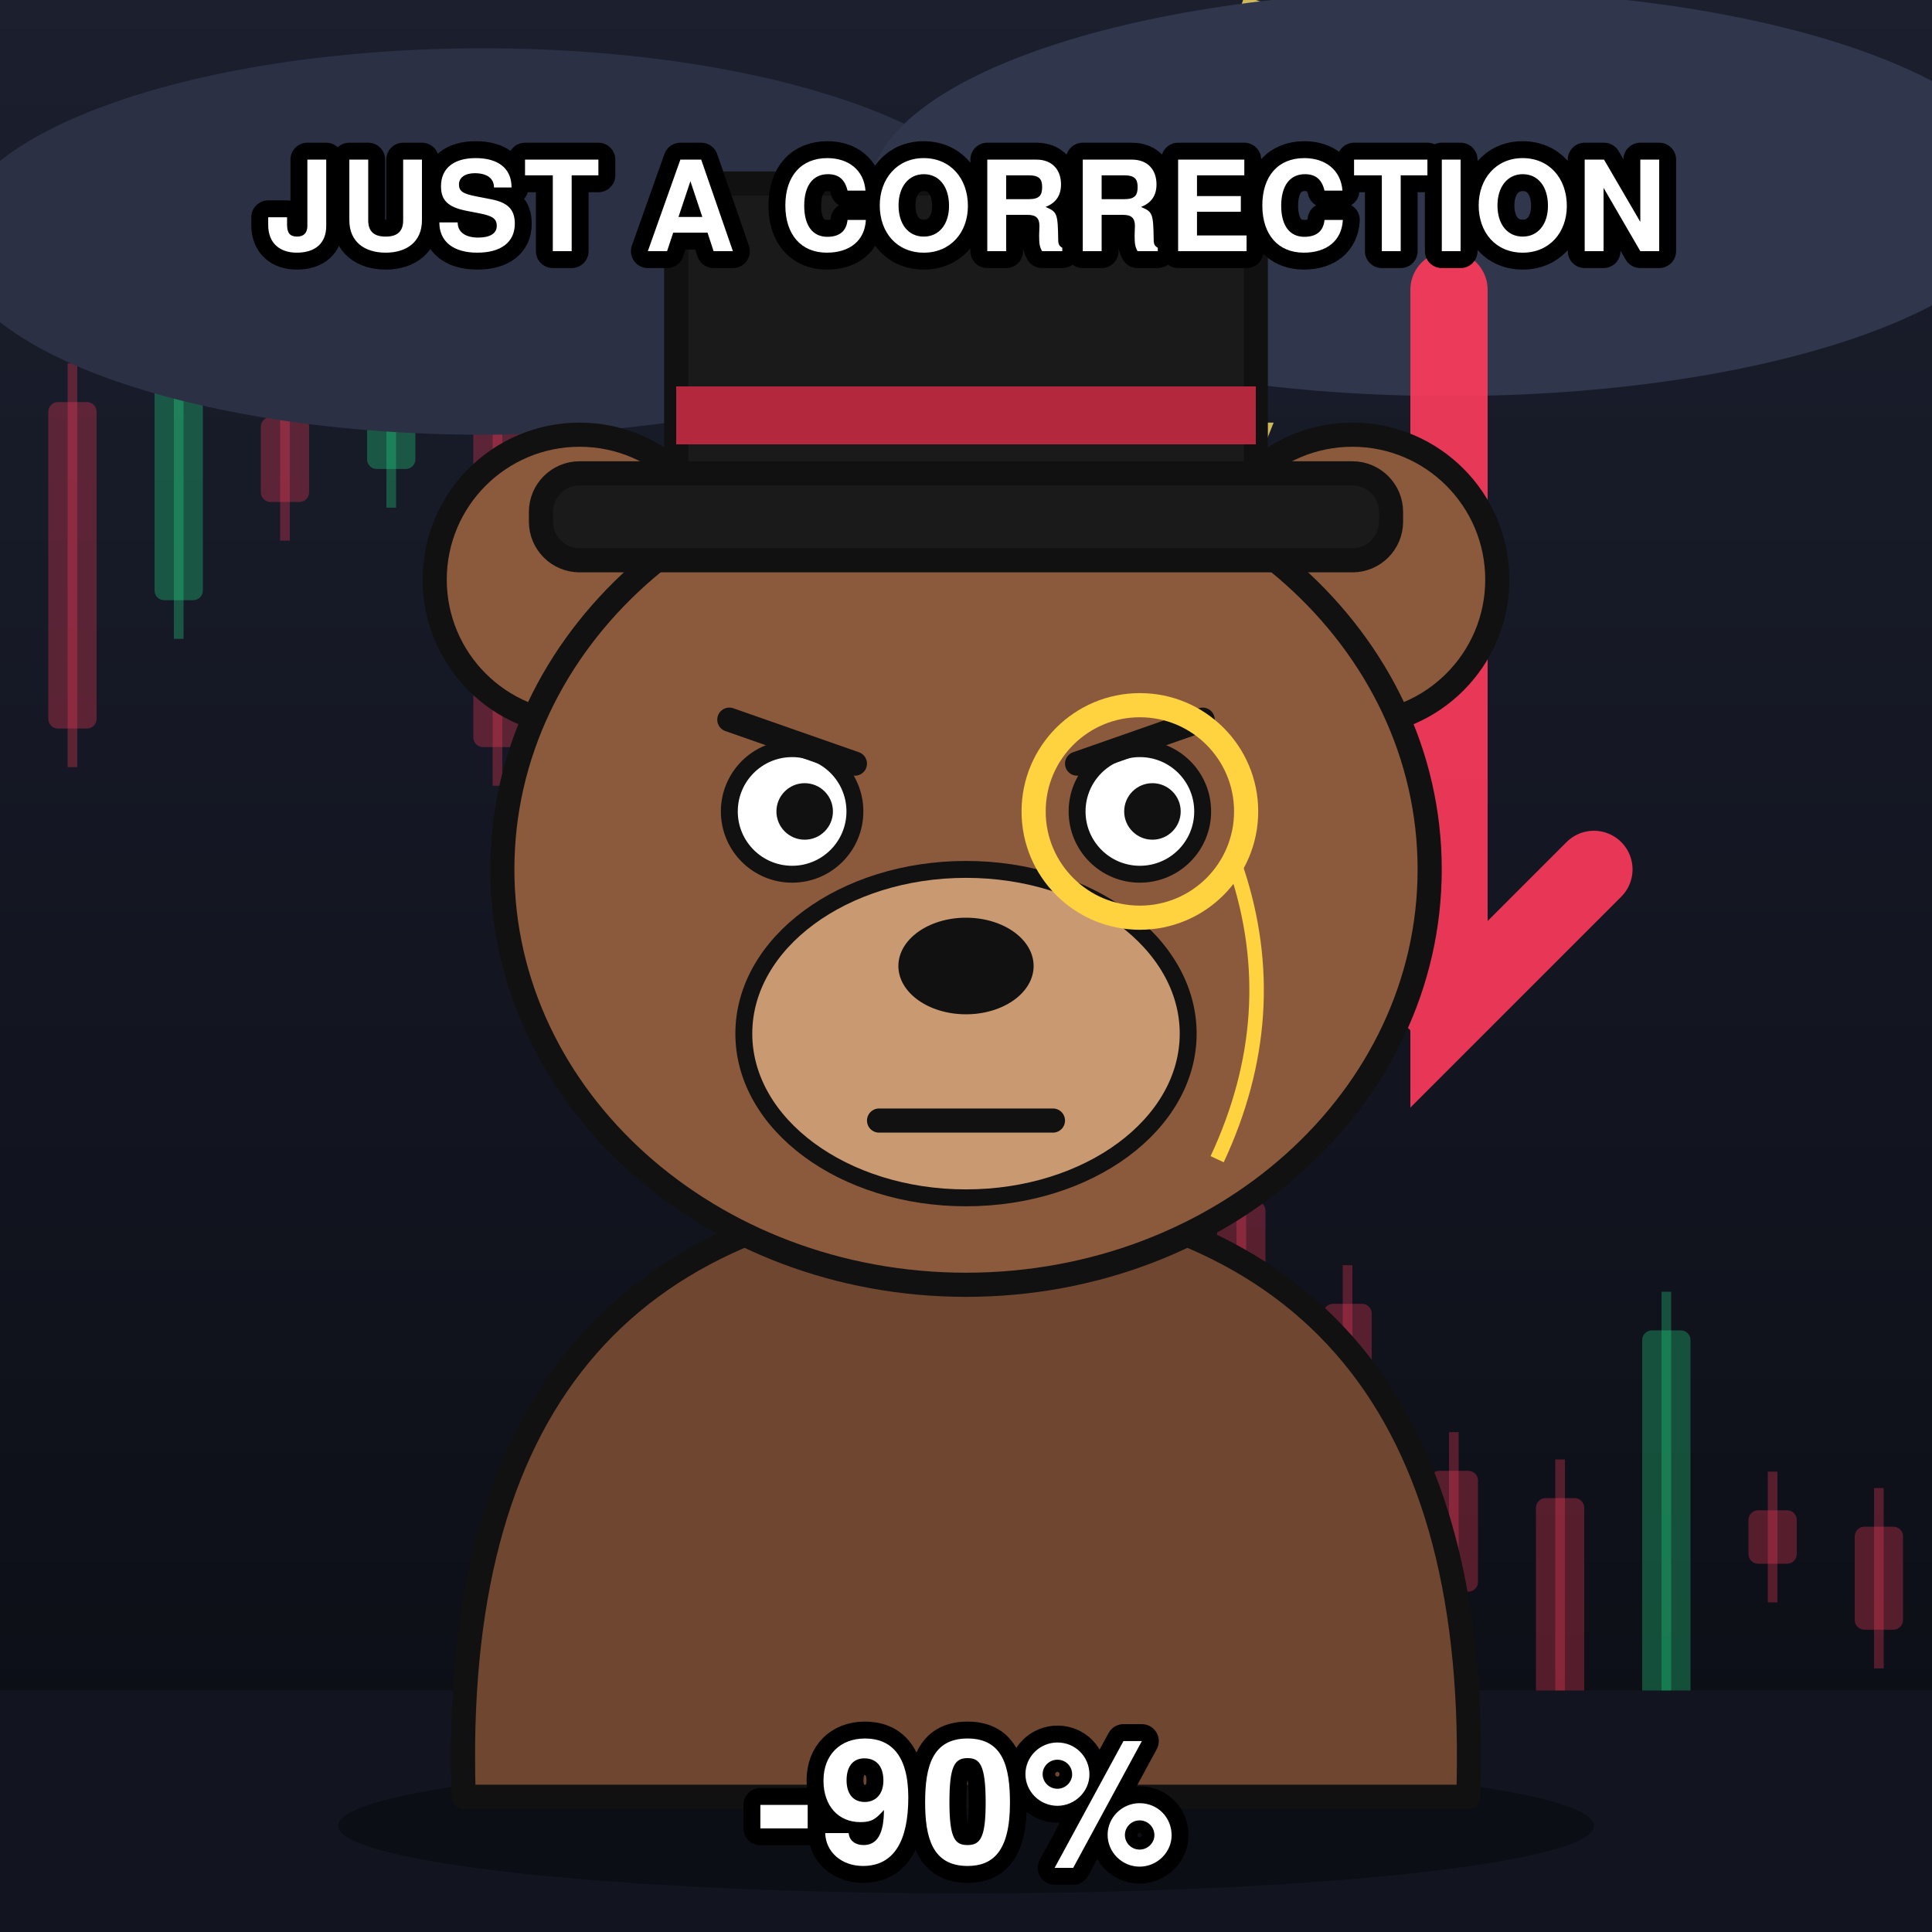
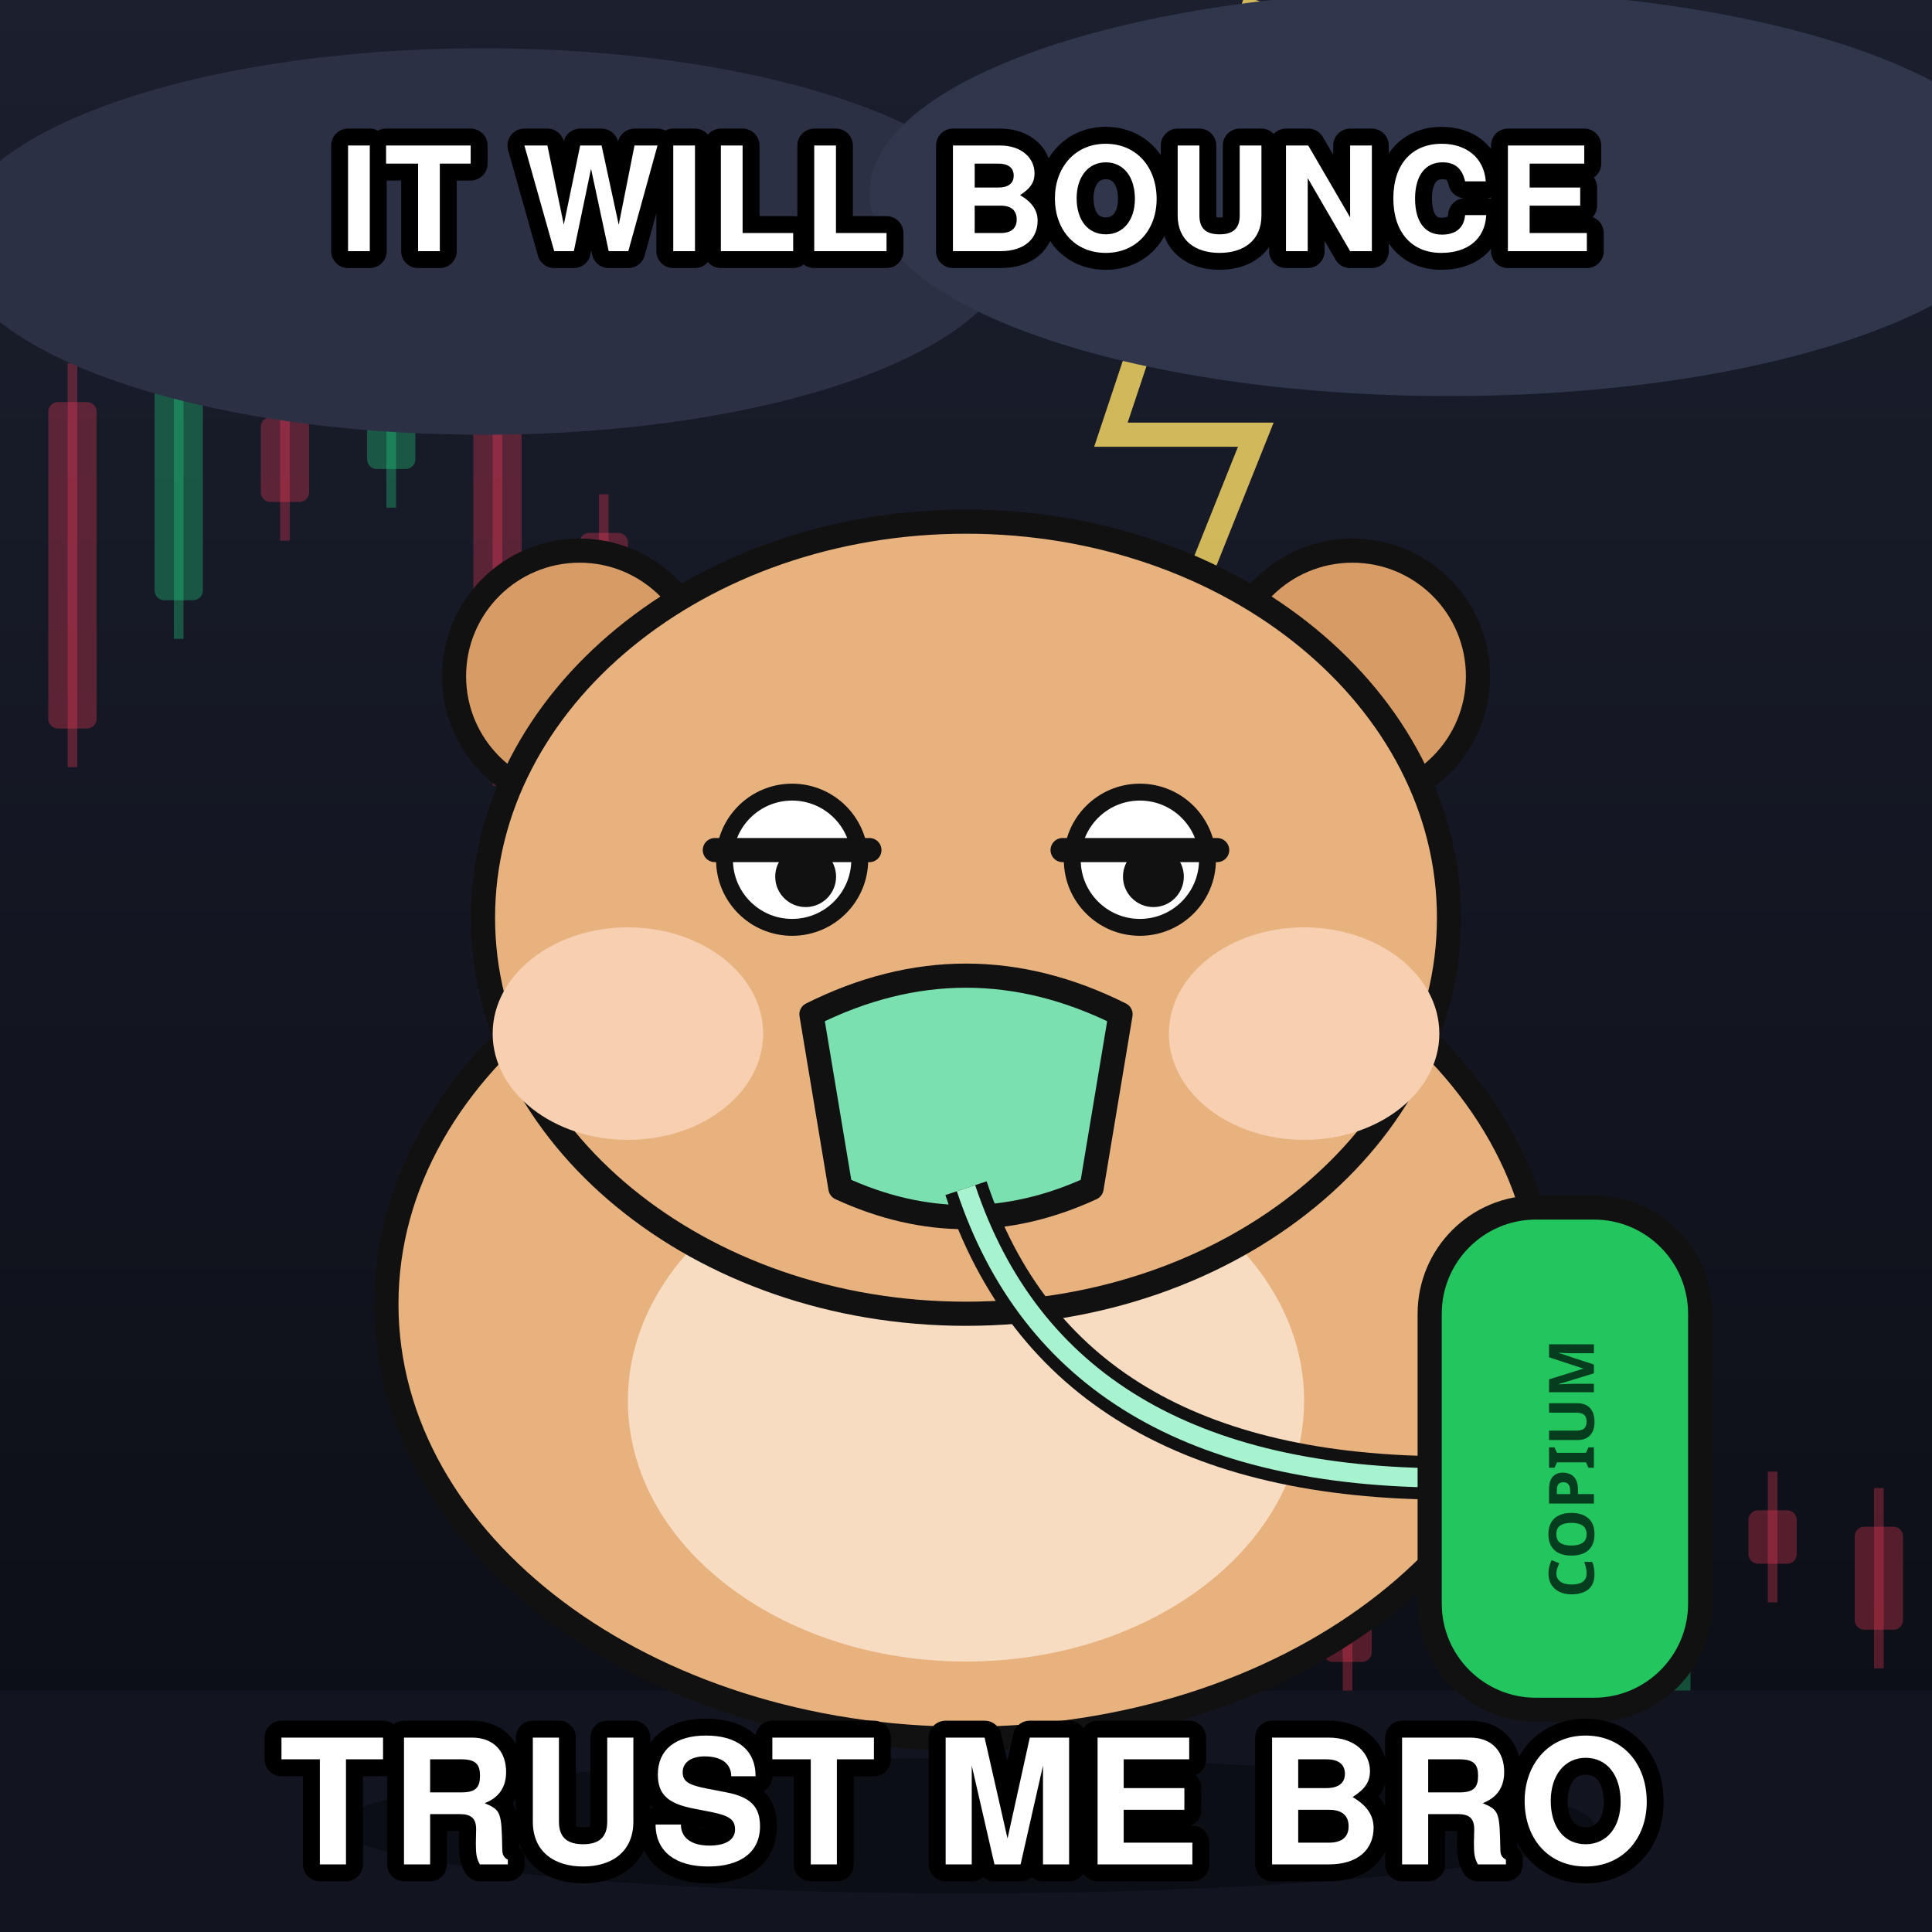
<svg xmlns="http://www.w3.org/2000/svg" viewBox="0 0 400 400">
  <defs>
    <linearGradient id="sky" x1="0" y1="0" x2="0" y2="1">
      <stop offset="0" stop-color="#1b1f2e" />
      <stop offset="1" stop-color="#0b0d14" />
    </linearGradient>
    <radialGradient id="glow" cx="50%" cy="55%" r="50%">
      <stop offset="0" stop-color="#fff" stop-opacity=".22" />
      <stop offset="1" stop-color="#fff" stop-opacity="0" />
    </radialGradient>
  </defs>
  <rect width="400" height="400" fill="url(#sky)" />
  <line x1="15" y1="75.24" x2="15" y2="158.836" stroke="#ff3b5c" stroke-width="2" opacity="0.3" />
  <rect x="10" y="83.24" width="10" height="67.595" rx="2" fill="#ff3b5c" opacity="0.3" />
  <line x1="37" y1="43.97" x2="37" y2="132.268" stroke="#22e58b" stroke-width="2" opacity="0.3" />
  <rect x="32" y="51.97" width="10" height="72.298" rx="2" fill="#22e58b" opacity="0.3" />
  <line x1="59" y1="78.363" x2="59" y2="111.928" stroke="#ff3b5c" stroke-width="2" opacity="0.3" />
  <rect x="54" y="86.363" width="10" height="17.565" rx="2" fill="#ff3b5c" opacity="0.3" />
  <line x1="81" y1="69.517" x2="81" y2="105.104" stroke="#22e58b" stroke-width="2" opacity="0.3" />
  <rect x="76" y="77.517" width="10" height="19.587" rx="2" fill="#22e58b" opacity="0.3" />
  <line x1="103" y1="71.825" x2="103" y2="162.679" stroke="#ff3b5c" stroke-width="2" opacity="0.3" />
  <rect x="98" y="79.825" width="10" height="74.854" rx="2" fill="#ff3b5c" opacity="0.3" />
  <line x1="125" y1="102.327" x2="125" y2="187.578" stroke="#ff3b5c" stroke-width="2" opacity="0.3" />
  <rect x="120" y="110.327" width="10" height="69.251" rx="2" fill="#ff3b5c" opacity="0.3" />
  <line x1="147" y1="131.78" x2="147" y2="199.502" stroke="#ff3b5c" stroke-width="2" opacity="0.3" />
  <rect x="142" y="139.78" width="10" height="51.722" rx="2" fill="#ff3b5c" opacity="0.3" />
  <line x1="169" y1="154.462" x2="169" y2="202.254" stroke="#ff3b5c" stroke-width="2" opacity="0.3" />
  <rect x="164" y="162.462" width="10" height="31.793" rx="2" fill="#ff3b5c" opacity="0.3" />
  <line x1="191" y1="166.538" x2="191" y2="220.739" stroke="#ff3b5c" stroke-width="2" opacity="0.3" />
  <rect x="186" y="174.538" width="10" height="38.201" rx="2" fill="#ff3b5c" opacity="0.3" />
  <line x1="213" y1="177.881" x2="213" y2="271.456" stroke="#ff3b5c" stroke-width="2" opacity="0.3" />
  <rect x="208" y="185.881" width="10" height="77.575" rx="2" fill="#ff3b5c" opacity="0.3" />
  <line x1="235" y1="209.238" x2="235" y2="299.545" stroke="#ff3b5c" stroke-width="2" opacity="0.3" />
  <rect x="230" y="217.238" width="10" height="74.307" rx="2" fill="#ff3b5c" opacity="0.3" />
  <line x1="257" y1="240.65" x2="257" y2="314.07" stroke="#ff3b5c" stroke-width="2" opacity="0.3" />
  <rect x="252" y="248.65" width="10" height="57.42" rx="2" fill="#ff3b5c" opacity="0.3" />
  <line x1="279" y1="261.946" x2="279" y2="352.087" stroke="#ff3b5c" stroke-width="2" opacity="0.3" />
  <rect x="274" y="269.946" width="10" height="74.141" rx="2" fill="#ff3b5c" opacity="0.3" />
  <line x1="301" y1="296.513" x2="301" y2="337.542" stroke="#ff3b5c" stroke-width="2" opacity="0.3" />
  <rect x="296" y="304.513" width="10" height="25.028" rx="2" fill="#ff3b5c" opacity="0.3" />
  <line x1="323" y1="302.165" x2="323" y2="386.788" stroke="#ff3b5c" stroke-width="2" opacity="0.3" />
  <rect x="318" y="310.165" width="10" height="68.623" rx="2" fill="#ff3b5c" opacity="0.3" />
  <line x1="345" y1="267.445" x2="345" y2="360.147" stroke="#22e58b" stroke-width="2" opacity="0.3" />
  <rect x="340" y="275.445" width="10" height="76.702" rx="2" fill="#22e58b" opacity="0.3" />
  <line x1="367" y1="304.689" x2="367" y2="331.754" stroke="#ff3b5c" stroke-width="2" opacity="0.3" />
  <rect x="362" y="312.689" width="10" height="11.064" rx="2" fill="#ff3b5c" opacity="0.3" />
  <line x1="389" y1="308.089" x2="389" y2="345.414" stroke="#ff3b5c" stroke-width="2" opacity="0.3" />
  <rect x="384" y="316.089" width="10" height="21.325" rx="2" fill="#ff3b5c" opacity="0.3" />
  <path d="M260 0l-30 90h30l-40 100" stroke="#ffe066" stroke-width="5" fill="none" opacity=".8" />
  <ellipse cx="100" cy="50" rx="110" ry="40" fill="#2b3044" />
  <ellipse cx="300" cy="40" rx="120" ry="42" fill="#30364c" />
  <rect y="350" width="400" height="50" fill="#121520" />
  <ellipse cx="200" cy="378" rx="130" ry="14" fill="#000" opacity=".35" />
  <g>
-     <path d="M300 60 v150 l30 -30 M300 210 l-30 -30" stroke="#ff3b5c" stroke-width="16" fill="none" stroke-linecap="round" opacity=".9" />
-     <path d="M96 372 q-4 -120 104 -126 q108 6 104 126z" fill="#6f4630" stroke="#111" stroke-width="5" stroke-linejoin="round" stroke-linecap="round" />
-     <circle cx="120" cy="120" r="30" fill="#8b5a3c" stroke="#111" stroke-width="5" stroke-linejoin="round" stroke-linecap="round" />
-     <circle cx="280" cy="120" r="30" fill="#8b5a3c" stroke="#111" stroke-width="5" stroke-linejoin="round" stroke-linecap="round" />
-     <ellipse cx="200" cy="180" rx="96" ry="86" fill="#8b5a3c" stroke="#111" stroke-width="5" stroke-linejoin="round" stroke-linecap="round" />
-     <ellipse cx="200" cy="214" rx="46" ry="34" fill="#c99a72" stroke="#111" stroke-width="3.5" stroke-linejoin="round" stroke-linecap="round" />
-     <ellipse cx="200" cy="200" rx="14" ry="10" fill="#111" />
-     <ellipse cx="164" cy="168" rx="13" ry="13" fill="#fff" stroke="#111" stroke-width="3.5" stroke-linejoin="round" stroke-linecap="round" />
-     <ellipse cx="236" cy="168" rx="13" ry="13" fill="#fff" stroke="#111" stroke-width="3.5" stroke-linejoin="round" stroke-linecap="round" />
-     <circle cx="166.6" cy="168" r="5.85" fill="#111" />
-     <circle cx="238.6" cy="168" r="5.85" fill="#111" />
-     <path d="M151 149 l26 9.1 M249 149 l-26 9.1" stroke="#111" stroke-width="5" stroke-linejoin="round" stroke-linecap="round" />
-     <path d="M182 232 h36" stroke="#111" stroke-width="5" stroke-linejoin="round" stroke-linecap="round" />
-     <rect x="140" y="38" width="120" height="66" rx="6" fill="#1a1a1a" stroke="#111" stroke-width="5" stroke-linejoin="round" stroke-linecap="round" />
-     <rect x="112" y="98" width="176" height="18" rx="8" fill="#1a1a1a" stroke="#111" stroke-width="5" stroke-linejoin="round" stroke-linecap="round" />
-     <rect x="140" y="80" width="120" height="12" fill="#b3283c" />
-     <circle cx="236" cy="168" r="22" fill="none" stroke="#ffd23f" stroke-width="5" />
-     <path d="M256 180 q10 30 -4 60" stroke="#ffd23f" stroke-width="3" fill="none" />
+     <ellipse cx="200" cy="270" rx="120" ry="90" fill="#e8b27f" stroke="#111" stroke-width="5" stroke-linejoin="round" stroke-linecap="round" />
+     <ellipse cx="200" cy="290" rx="70" ry="54" fill="#f7dcc1" />
+     <circle cx="120" cy="140" r="26" fill="#d79c66" stroke="#111" stroke-width="5" stroke-linejoin="round" stroke-linecap="round" />
+     <circle cx="280" cy="140" r="26" fill="#d79c66" stroke="#111" stroke-width="5" stroke-linejoin="round" stroke-linecap="round" />
+     <ellipse cx="200" cy="190" rx="100" ry="82" fill="#e8b27f" stroke="#111" stroke-width="5" stroke-linejoin="round" stroke-linecap="round" />
+     <ellipse cx="130" cy="214" rx="28" ry="22" fill="#f7cfb1" />
+     <ellipse cx="270" cy="214" rx="28" ry="22" fill="#f7cfb1" />
+     <ellipse cx="164" cy="178" rx="14" ry="14" fill="#fff" stroke="#111" stroke-width="3.5" stroke-linejoin="round" stroke-linecap="round" />
+     <ellipse cx="236" cy="178" rx="14" ry="14" fill="#fff" stroke="#111" stroke-width="3.5" stroke-linejoin="round" stroke-linecap="round" />
+     <circle cx="166.8" cy="181.5" r="6.3" fill="#111" />
+     <circle cx="238.8" cy="181.5" r="6.3" fill="#111" />
+     <path d="M148 176 h32 M220 176 h32" stroke="#111" stroke-width="5" stroke-linejoin="round" stroke-linecap="round" />
+     <path d="M168 210 q32 -16 64 0 l-6 36 q-26 12 -52 0z" fill="#7be0b0" stroke="#111" stroke-width="5" stroke-linejoin="round" stroke-linecap="round" />
+     <path d="M200 246 q20 60 100 60" fill="none" stroke="#111" stroke-width="9" />
+     <path d="M200 246 q20 60 100 60" fill="none" stroke="#a7f3d0" stroke-width="4" />
+     <rect x="296" y="250" width="56" height="104" rx="22" fill="#22c55e" stroke="#111" stroke-width="5" stroke-linejoin="round" stroke-linecap="round" />
+     <text x="324" y="310" text-anchor="middle" font-size="13" font-weight="900" fill="#053d1e" font-family="Arial Black, sans-serif" transform="rotate(-90 324 304)">COPIUM</text>
  </g>
-   <text x="200" y="52" text-anchor="middle" font-size="26" font-weight="900" fill="#fff" stroke="#000" stroke-width="7" paint-order="stroke" stroke-linejoin="round" font-family="Impact, 'Anton', 'Arial Black', 'Helvetica Neue', sans-serif" letter-spacing="1">JUST A CORRECTION</text>
-   <text x="200" y="386" text-anchor="middle" font-size="36" font-weight="900" fill="#fff" stroke="#000" stroke-width="7" paint-order="stroke" stroke-linejoin="round" font-family="Impact, 'Anton', 'Arial Black', 'Helvetica Neue', sans-serif" letter-spacing="1">-90%</text>
+   <text x="200" y="52" text-anchor="middle" font-size="30" font-weight="900" fill="#fff" stroke="#000" stroke-width="7" paint-order="stroke" stroke-linejoin="round" font-family="Impact, 'Anton', 'Arial Black', 'Helvetica Neue', sans-serif" letter-spacing="1">IT WILL BOUNCE</text>
+   <text x="200" y="386" text-anchor="middle" font-size="36" font-weight="900" fill="#fff" stroke="#000" stroke-width="7" paint-order="stroke" stroke-linejoin="round" font-family="Impact, 'Anton', 'Arial Black', 'Helvetica Neue', sans-serif" letter-spacing="1">TRUST ME BRO</text>
</svg>
